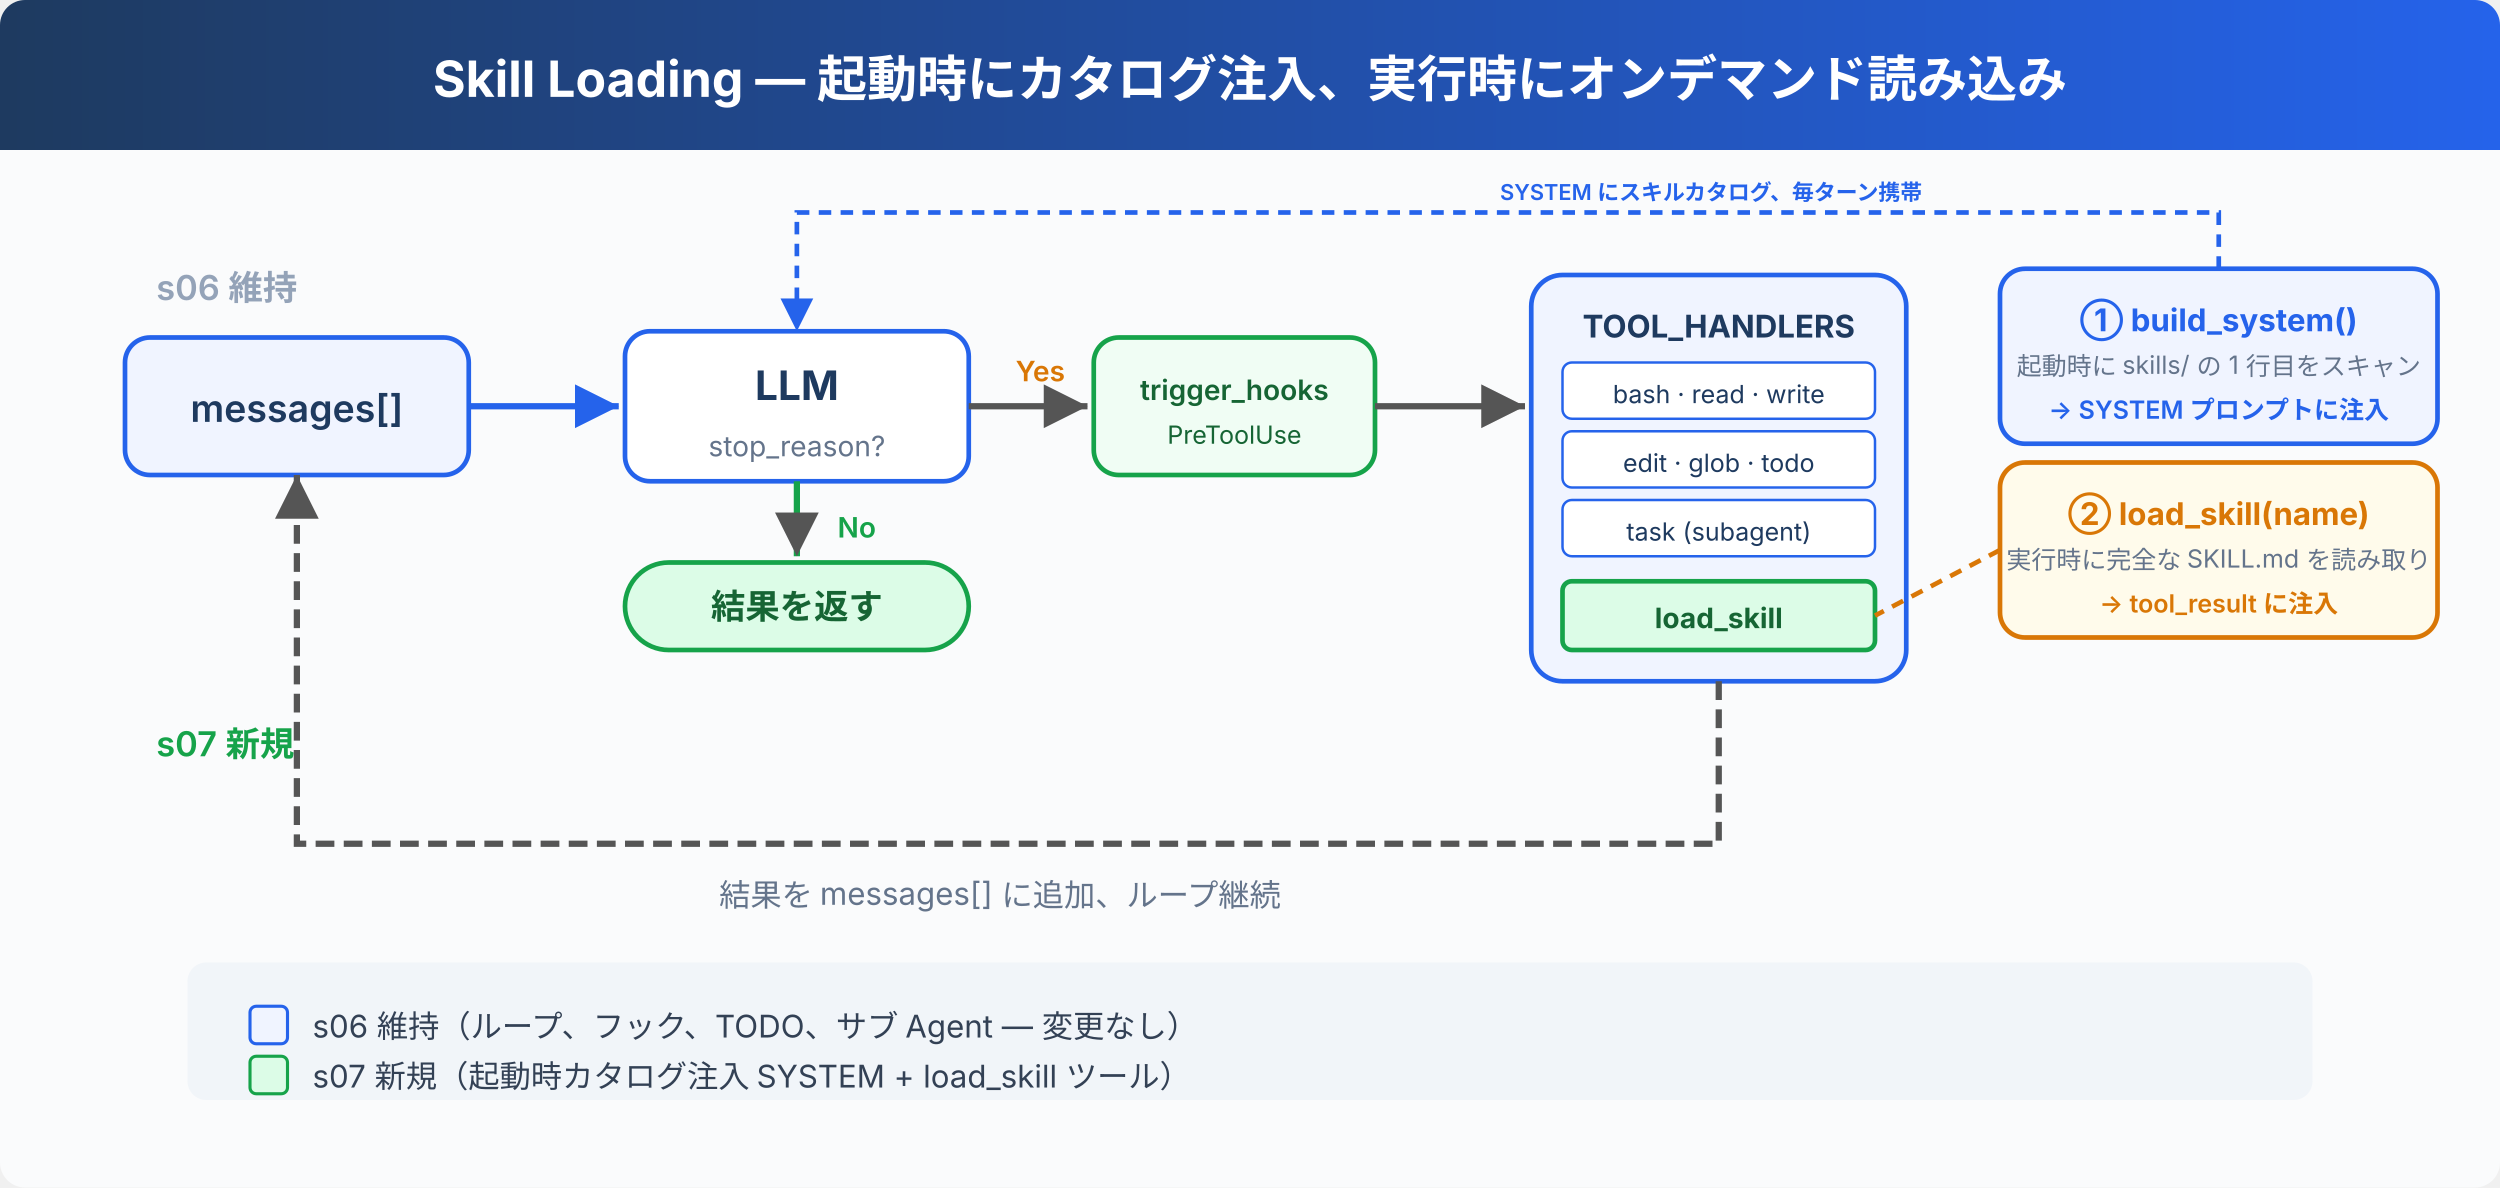
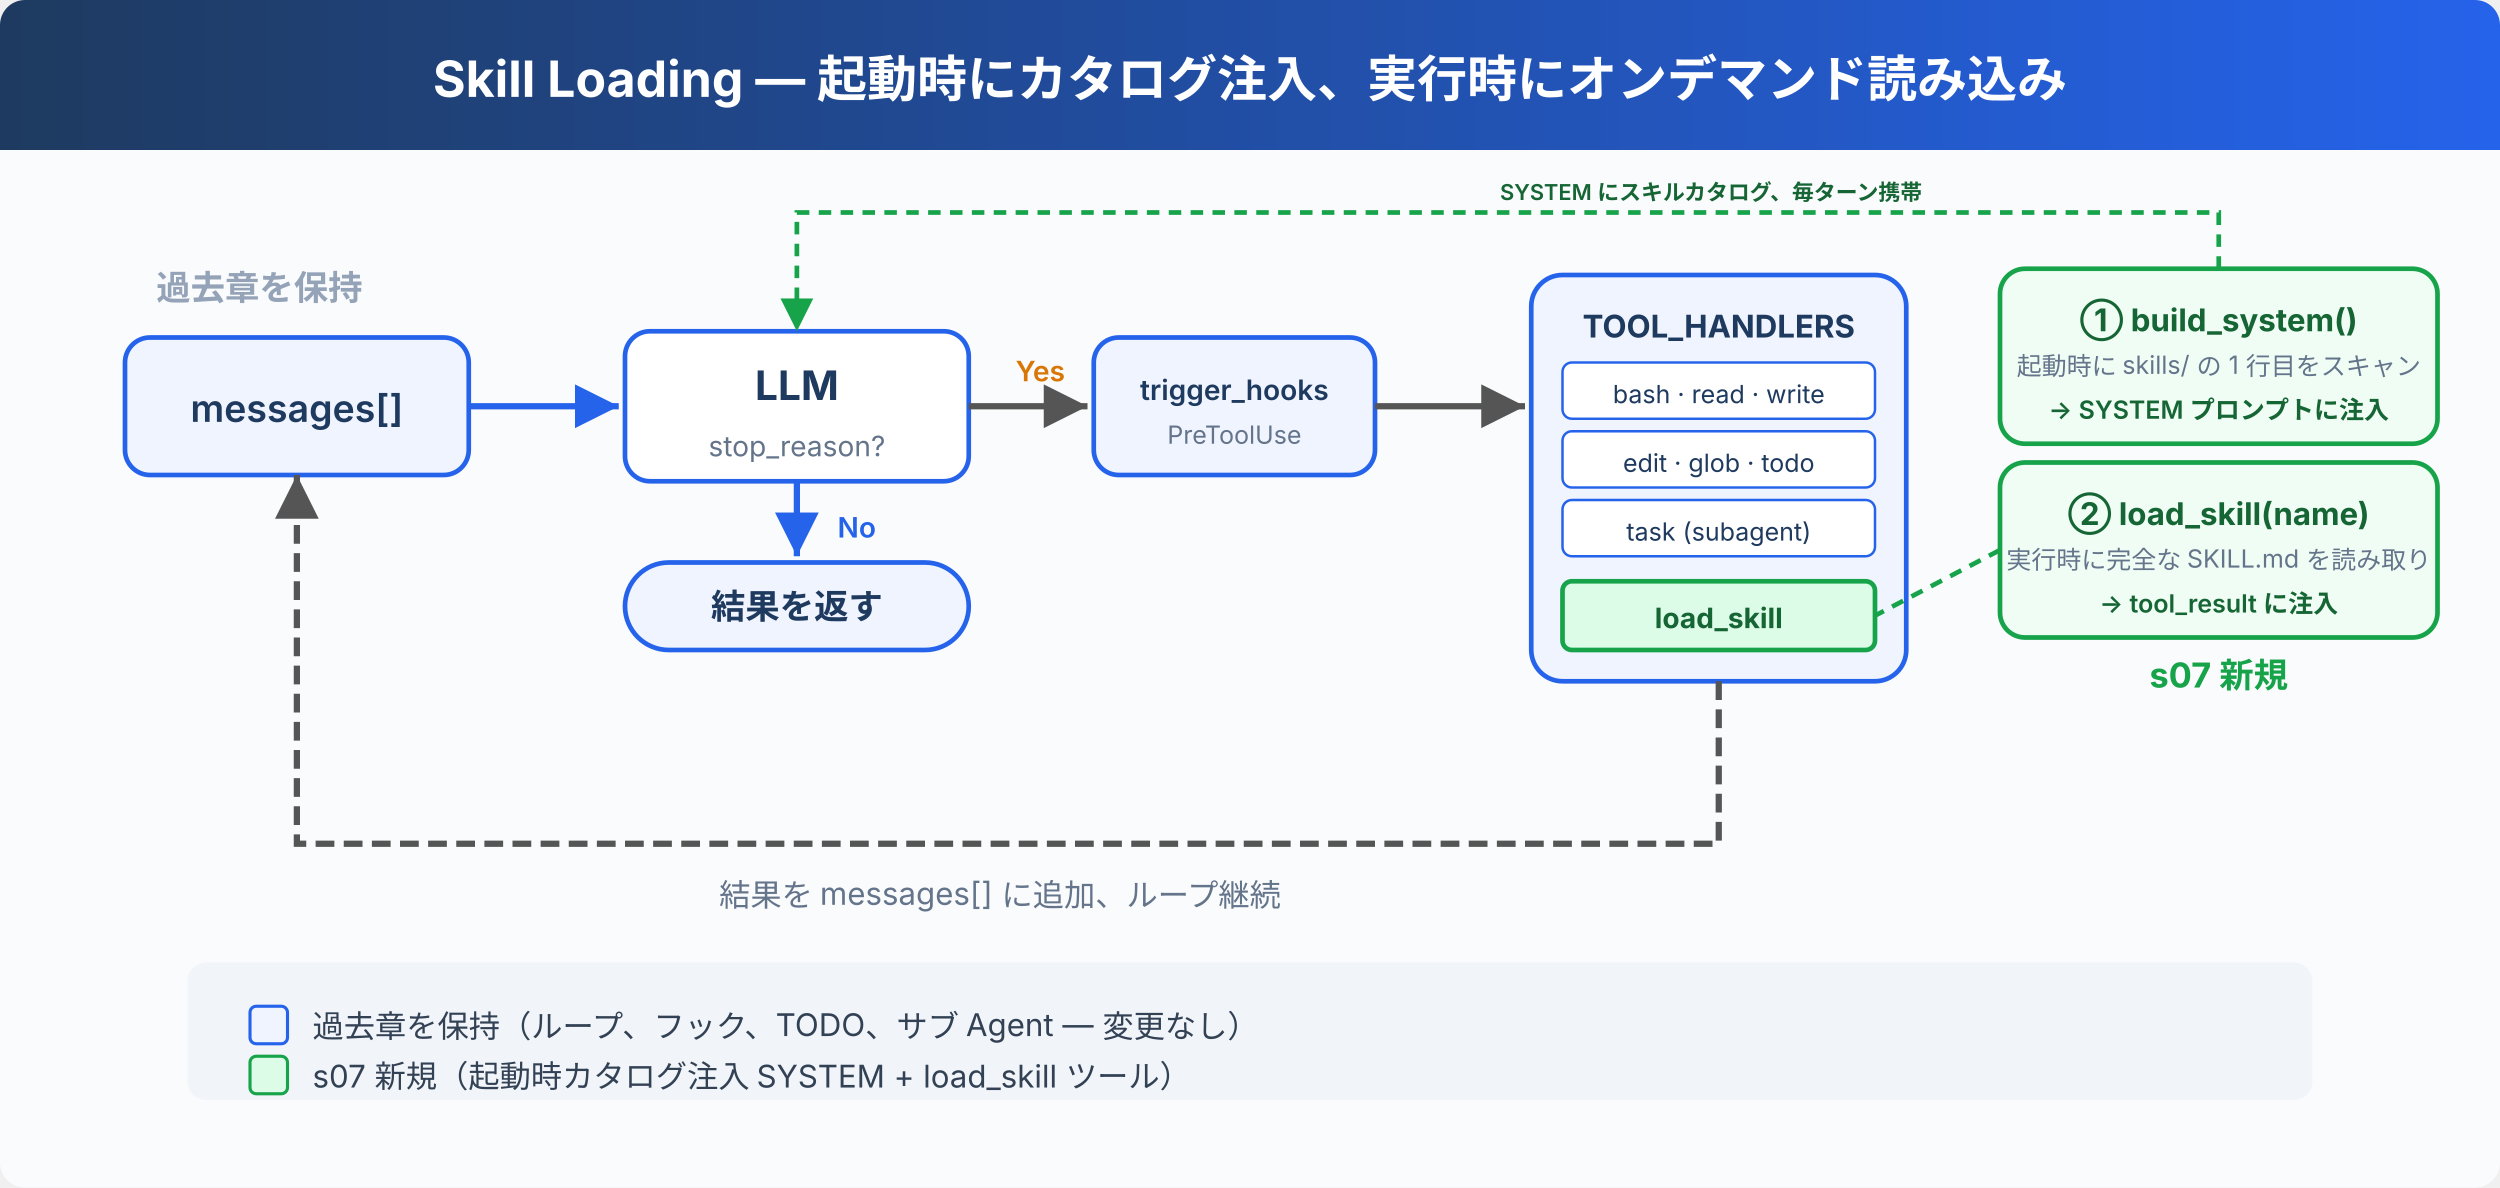
<svg xmlns="http://www.w3.org/2000/svg" viewBox="0 0 800 380" font-family="system-ui, -apple-system, sans-serif">
  <defs>
    <marker id="arrow" viewBox="0 0 10 10" refX="10" refY="5" markerWidth="7" markerHeight="7" orient="auto-start-reverse">
      <path d="M 0 0 L 10 5 L 0 10 z" fill="#555" />
    </marker>
    <marker id="arrow-blue" viewBox="0 0 10 10" refX="10" refY="5" markerWidth="7" markerHeight="7" orient="auto-start-reverse">
      <path d="M 0 0 L 10 5 L 0 10 z" fill="#2563eb" />
    </marker>
    <marker id="arrow-green" viewBox="0 0 10 10" refX="10" refY="5" markerWidth="7" markerHeight="7" orient="auto-start-reverse">
      <path d="M 0 0 L 10 5 L 0 10 z" fill="#16a34a" />
    </marker>
    <marker id="arrow-amber" viewBox="0 0 10 10" refX="10" refY="5" markerWidth="7" markerHeight="7" orient="auto-start-reverse">
      <path d="M 0 0 L 10 5 L 0 10 z" fill="#d97706" />
    </marker>
    <linearGradient id="header" x1="0" y1="0" x2="1" y2="0">
      <stop offset="0%" stop-color="#1e3a5f" />
      <stop offset="100%" stop-color="#2563eb" />
    </linearGradient>
  </defs>
  <rect width="800" height="380" fill="#fafbfc" rx="8" />
  <rect x="0" y="0" width="800" height="48" fill="url(#header)" rx="8" />
  <rect x="0" y="40" width="800" height="8" fill="url(#header)" />
  <text x="400" y="31" fill="#fff" font-size="16" font-weight="700" text-anchor="middle">Skill Loading — 起動時にカタログ注入、実行時にオンデマンド読み込み</text>
-   <text x="50" y="96" fill="#94a3b8" font-size="11" font-weight="600">s06 維持</text>
+   <text x="50" y="96" fill="#94a3b8" font-size="11" font-weight="600">過去章を保持</text>
  <rect x="40" y="108" width="110" height="44" rx="8" fill="#f0f4ff" stroke="#2563eb" stroke-width="1.5" />
  <text x="95" y="135" fill="#1e3a5f" font-size="12" font-weight="600" text-anchor="middle">messages[]</text>
  <line x1="150" y1="130" x2="198" y2="130" stroke="#2563eb" stroke-width="2" marker-end="url(#arrow-blue)" />
  <rect x="200" y="106" width="110" height="48" rx="8" fill="#fff" stroke="#2563eb" stroke-width="1.5" />
  <text x="255" y="128" fill="#1e3a5f" font-size="13" font-weight="700" text-anchor="middle">LLM</text>
  <text x="255" y="146" fill="#64748b" font-size="9" text-anchor="middle">stop_reason?</text>
-   <line x1="255" y1="154" x2="255" y2="178" stroke="#16a34a" stroke-width="2" marker-end="url(#arrow)" />
-   <text x="268" y="172" fill="#16a34a" font-size="9" font-weight="600">No</text>
-   <rect x="200" y="180" width="110" height="28" rx="14" fill="#dcfce7" stroke="#16a34a" stroke-width="1.5" />
-   <text x="255" y="198" fill="#166534" font-size="11" font-weight="600" text-anchor="middle">結果を返す</text>
+   <line x1="255" y1="154" x2="255" y2="178" stroke="#2563eb" stroke-width="2" marker-end="url(#arrow-blue)" />
+   <text x="268" y="172" fill="#2563eb" font-size="9" font-weight="600">No</text>
+   <rect x="200" y="180" width="110" height="28" rx="14" fill="#f0f4ff" stroke="#2563eb" stroke-width="1.5" />
+   <text x="255" y="198" fill="#1e3a5f" font-size="11" font-weight="600" text-anchor="middle">結果を返す</text>
  <line x1="310" y1="130" x2="348" y2="130" stroke="#555" stroke-width="2" marker-end="url(#arrow)" />
  <text x="325" y="122" fill="#d97706" font-size="9" font-weight="600">Yes</text>
-   <rect x="350" y="108" width="90" height="44" rx="8" fill="#f0fdf4" stroke="#16a34a" stroke-width="1.5" />
-   <text x="395" y="128" fill="#166534" font-size="9" font-weight="600" text-anchor="middle">trigger_hooks</text>
-   <text x="395" y="142" fill="#166534" font-size="8" text-anchor="middle">PreToolUse</text>
+   <rect x="350" y="108" width="90" height="44" rx="8" fill="#f0f4ff" stroke="#2563eb" stroke-width="1.5" />
+   <text x="395" y="128" fill="#1e3a5f" font-size="9" font-weight="600" text-anchor="middle">trigger_hooks</text>
+   <text x="395" y="142" fill="#64748b" font-size="8" text-anchor="middle">PreToolUse</text>
  <line x1="440" y1="130" x2="488" y2="130" stroke="#555" stroke-width="2" marker-end="url(#arrow)" />
  <rect x="490" y="88" width="120" height="130" rx="10" fill="#f0f4ff" stroke="#2563eb" stroke-width="1.5" />
  <text x="550" y="108" fill="#1e3a5f" font-size="10" font-weight="700" text-anchor="middle">TOOL_HANDLERS</text>
  <rect x="500" y="116" width="100" height="18" rx="3" fill="#fff" stroke="#2563eb" stroke-width="0.8" />
  <text x="550" y="129" fill="#1e3a5f" font-size="8" text-anchor="middle">bash · read · write</text>
  <rect x="500" y="138" width="100" height="18" rx="3" fill="#fff" stroke="#2563eb" stroke-width="0.8" />
  <text x="550" y="151" fill="#1e3a5f" font-size="8" text-anchor="middle">edit · glob · todo</text>
  <rect x="500" y="160" width="100" height="18" rx="3" fill="#fff" stroke="#2563eb" stroke-width="0.8" />
  <text x="550" y="173" fill="#1e3a5f" font-size="8" text-anchor="middle">task (subagent)</text>
-   <text x="50" y="242" fill="#16a34a" font-size="11" font-weight="600">s07 新規</text>
  <rect x="500" y="186" width="100" height="22" rx="3" fill="#dcfce7" stroke="#16a34a" stroke-width="1.5" />
  <text x="550" y="201" fill="#166534" font-size="9" font-weight="700" text-anchor="middle">load_skill</text>
  <path d="M 550 218 L 550 270 L 95 270 L 95 152" fill="none" stroke="#555" stroke-width="2" marker-end="url(#arrow)" stroke-dasharray="6,3" />
  <text x="320" y="290" fill="#64748b" font-size="10" text-anchor="middle">結果を messages[] に追加、ループ継続</text>
-   <rect x="640" y="86" width="140" height="56" rx="8" fill="#f0f4ff" stroke="#2563eb" stroke-width="1.5" />
-   <text x="710" y="106" fill="#2563eb" font-size="10" font-weight="700" text-anchor="middle">① build_system()</text>
+   <text x="710" y="220" fill="#16a34a" font-size="11" font-weight="700" text-anchor="middle">s07 新規</text>
+   <rect x="640" y="86" width="140" height="56" rx="8" fill="#f0fdf4" stroke="#16a34a" stroke-width="1.5" />
+   <text x="710" y="106" fill="#166534" font-size="10" font-weight="700" text-anchor="middle">① build_system()</text>
  <text x="710" y="120" fill="#64748b" font-size="8" text-anchor="middle">起動時に skills/ の 1 行目をスキャン</text>
-   <text x="710" y="134" fill="#2563eb" font-size="8" font-weight="600" text-anchor="middle">→ SYSTEM プロンプトに注入</text>
-   <rect x="640" y="148" width="140" height="56" rx="8" fill="#fffbeb" stroke="#d97706" stroke-width="1.5" />
-   <text x="710" y="168" fill="#d97706" font-size="10" font-weight="700" text-anchor="middle">② load_skill(name)</text>
+   <text x="710" y="134" fill="#166534" font-size="8" font-weight="600" text-anchor="middle">→ SYSTEM プロンプトに注入</text>
+   <rect x="640" y="148" width="140" height="56" rx="8" fill="#f0fdf4" stroke="#16a34a" stroke-width="1.5" />
+   <text x="710" y="168" fill="#166534" font-size="10" font-weight="700" text-anchor="middle">② load_skill(name)</text>
  <text x="710" y="182" fill="#64748b" font-size="8" text-anchor="middle">実行時に完全な SKILL.md を読み取り</text>
-   <text x="710" y="196" fill="#d97706" font-size="8" font-weight="600" text-anchor="middle">→ tool_result に注入</text>
-   <path d="M 710 86 L 710 68 L 255 68 L 255 106" fill="none" stroke="#2563eb" stroke-width="1.5" stroke-dasharray="4,3" marker-end="url(#arrow-blue)" />
-   <text x="480" y="64" fill="#2563eb" font-size="7" font-weight="600">SYSTEM にスキルカタログ、毎ターン携帯</text>
-   <line x1="640" y1="176" x2="600" y2="197" stroke="#d97706" stroke-width="1.5" stroke-dasharray="4,3" />
+   <text x="710" y="196" fill="#166534" font-size="8" font-weight="600" text-anchor="middle">→ tool_result に注入</text>
+   <path d="M 710 86 L 710 68 L 255 68 L 255 106" fill="none" stroke="#16a34a" stroke-width="1.5" stroke-dasharray="4,3" marker-end="url(#arrow-green)" />
+   <text x="480" y="64" fill="#166534" font-size="7" font-weight="600">SYSTEM にスキルカタログ、毎ターン携帯</text>
+   <line x1="640" y1="176" x2="600" y2="197" stroke="#16a34a" stroke-width="1.5" stroke-dasharray="4,3" />
  <rect x="60" y="308" width="680" height="44" rx="6" fill="#f1f5f9" />
  <rect x="80" y="322" width="12" height="12" rx="2" fill="#f0f4ff" stroke="#2563eb" stroke-width="1" />
-   <text x="100" y="332" fill="#334155" font-size="10">s06 維持（ループ、フック、TODO、サブ Agent — 変更なし）</text>
+   <text x="100" y="332" fill="#334155" font-size="10">過去章を保持（ループ、フック、TODO、サブ Agent — 変更なし）</text>
  <rect x="80" y="338" width="12" height="12" rx="2" fill="#dcfce7" stroke="#16a34a" stroke-width="1" />
  <text x="100" y="348" fill="#334155" font-size="10">s07 新規（起動時カタログ注入 SYSTEM + load_skill ツール）</text>
</svg>
